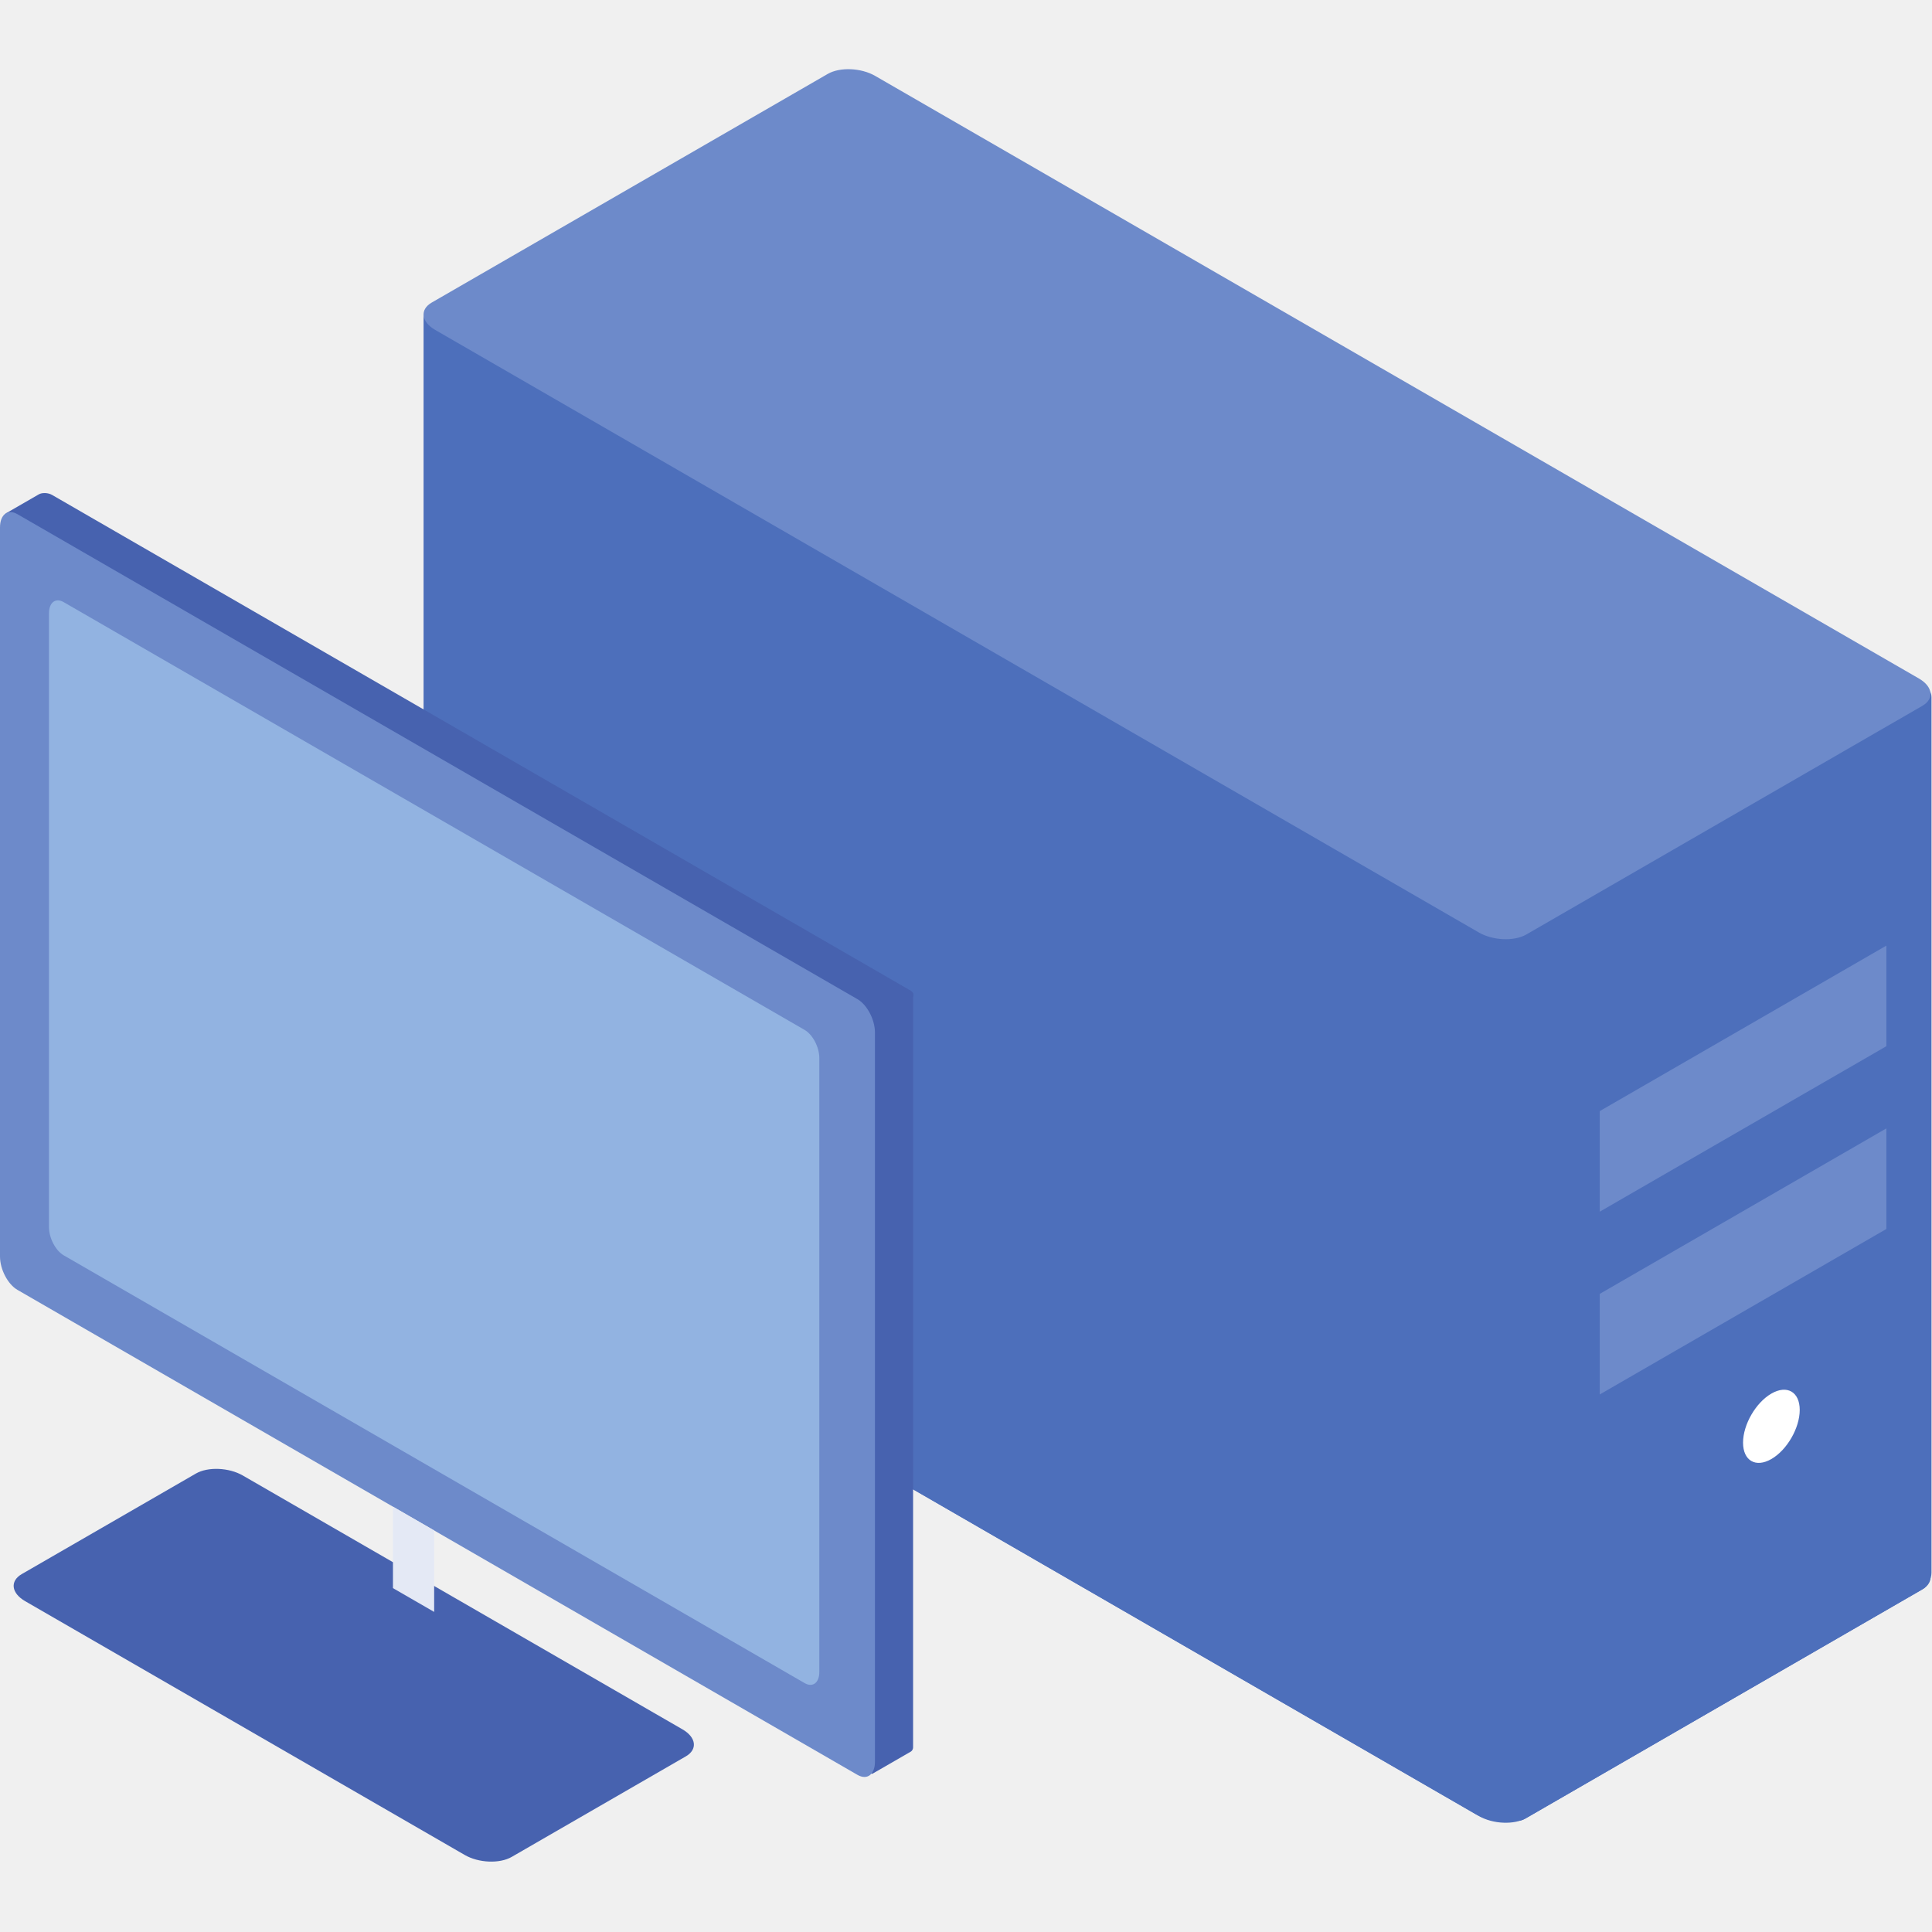
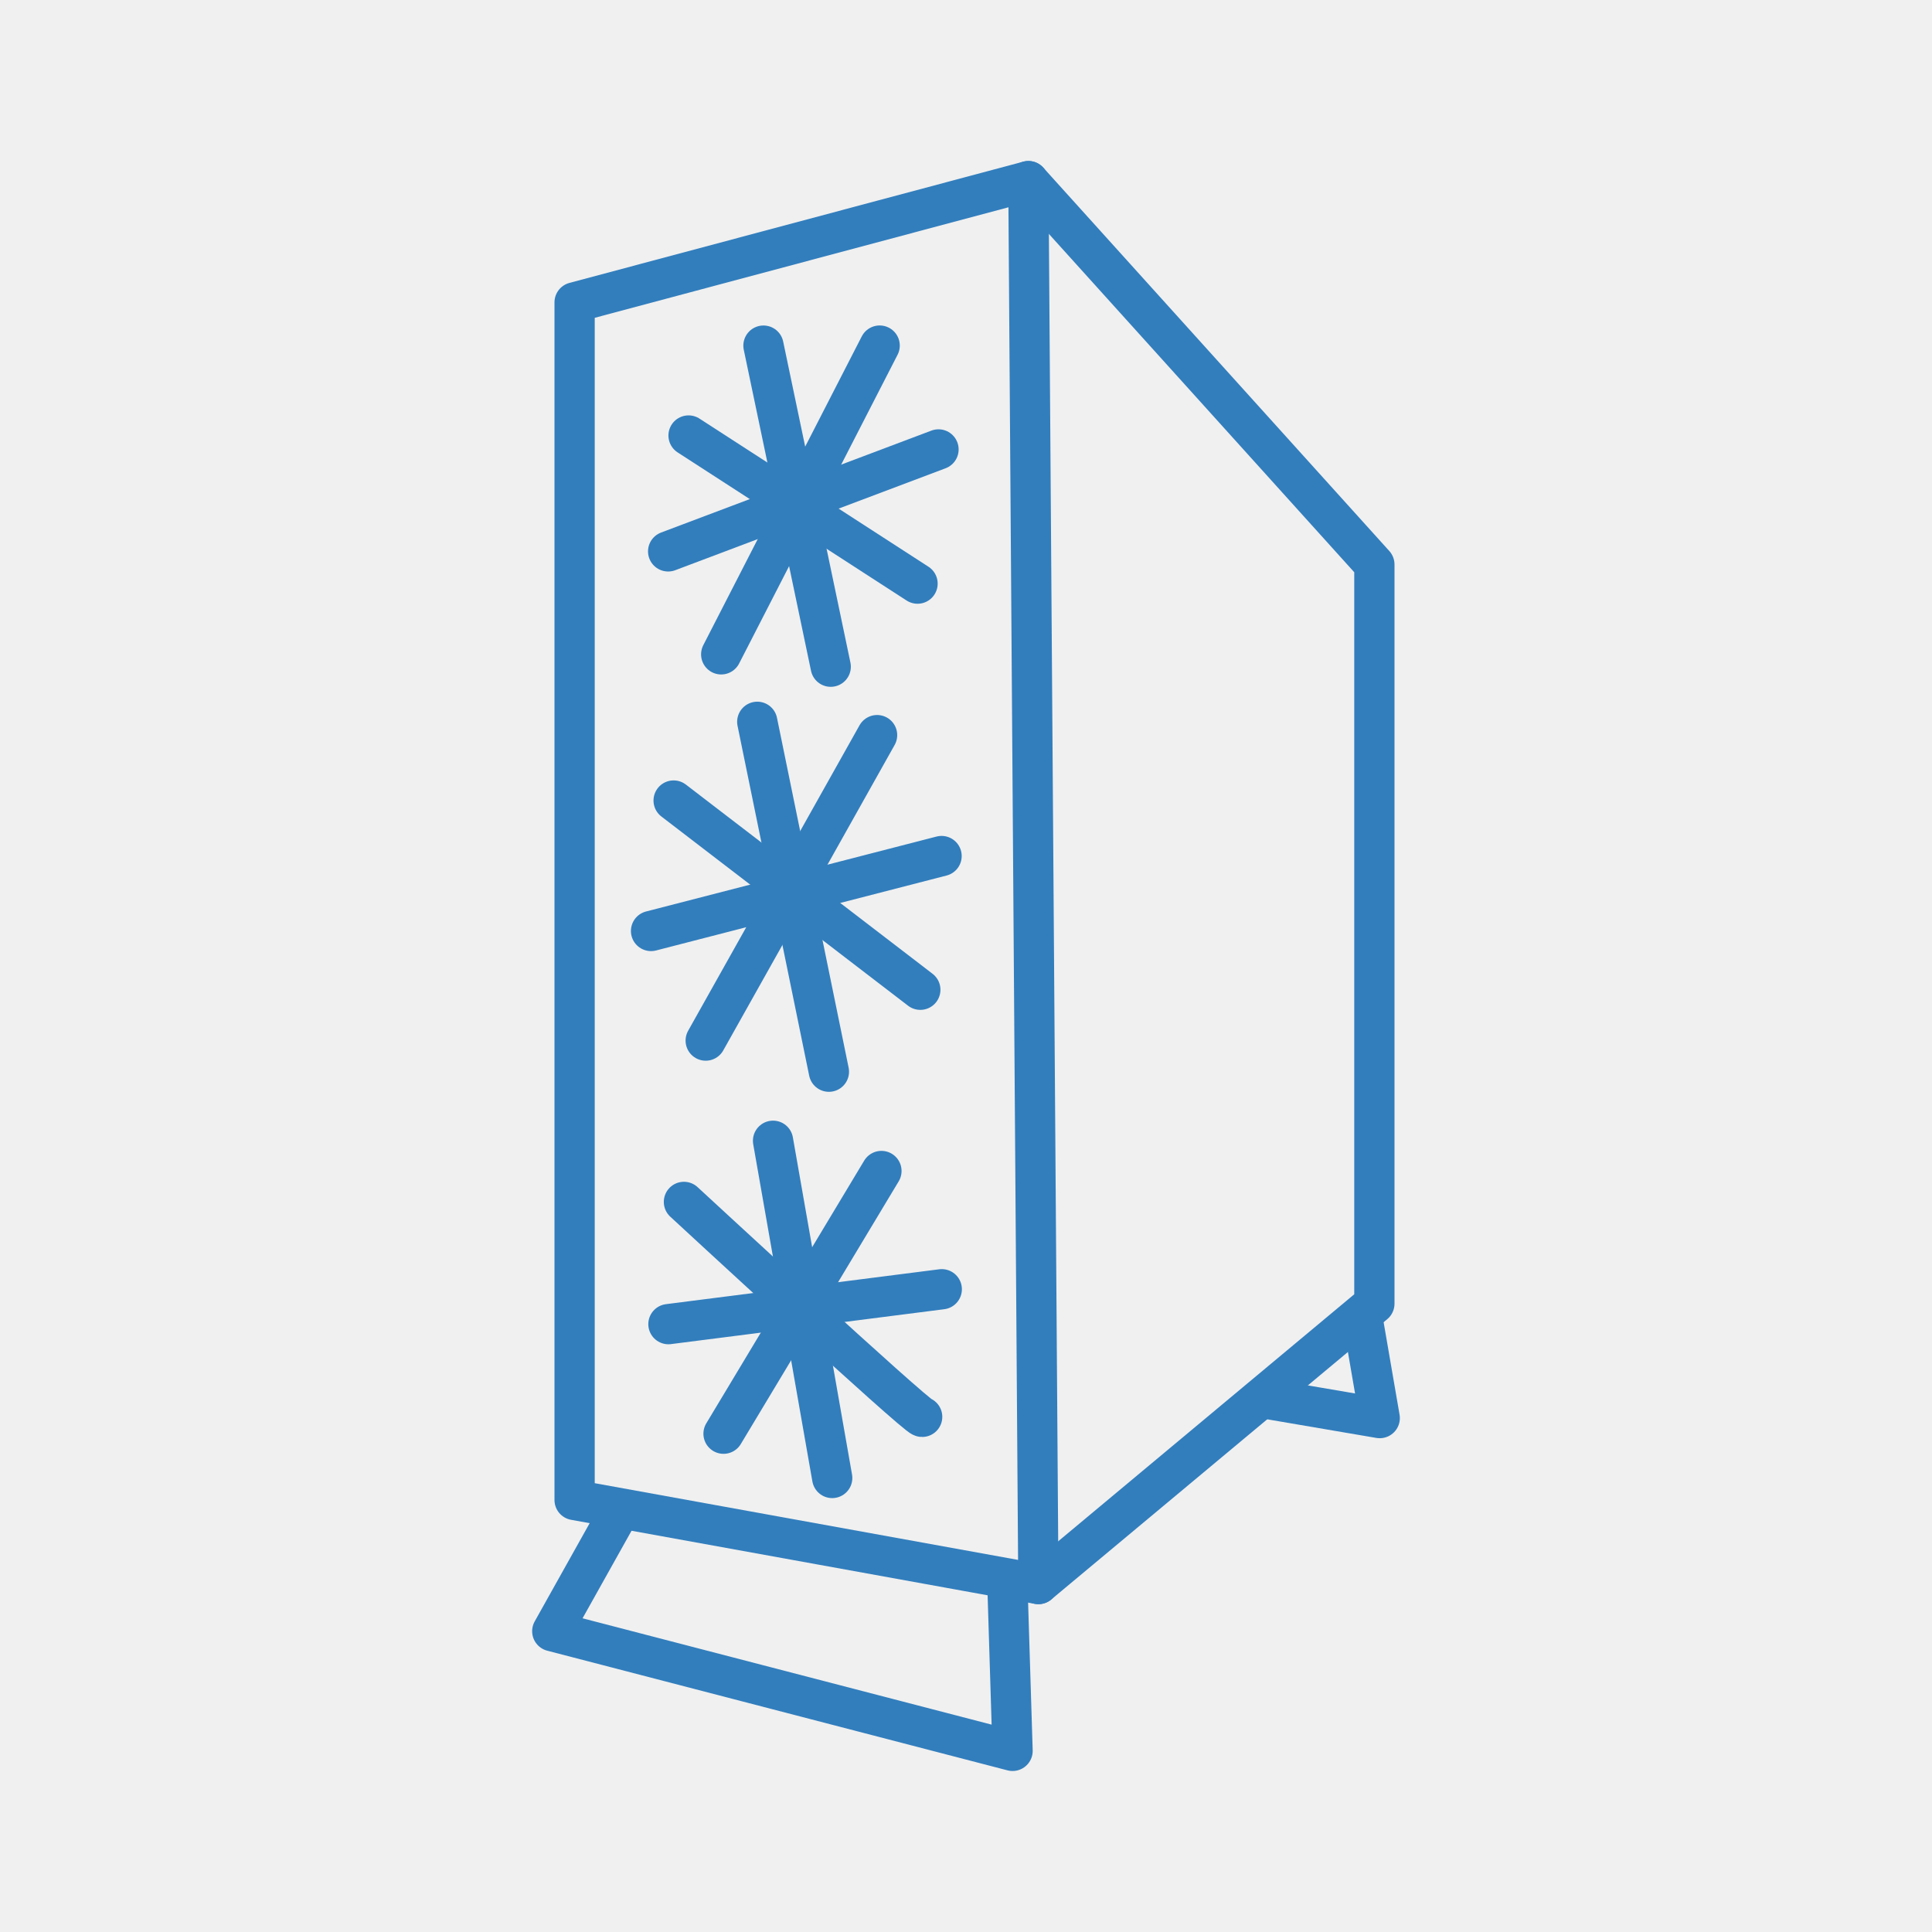
- <svg xmlns="http://www.w3.org/2000/svg" width="800px" height="800px" viewBox="0 -39.5 1103 1103" class="icon" version="1.1">
-   <path d="M1102.698 358.451c0-3.557-2.167-5.194-4.836-3.654l-236.87 136.757v499.987c0 7.115 4.331 10.39 9.667 7.31l227.203-131.176c2.668-1.54 4.836-5.679 4.836-9.237V358.451z" fill="#4D6FBB" />
-   <path d="M862.424 490.727L249.573 136.897c-4.28-2.471-7.756 0.155-7.756 5.863V644.267c0 2.854 1.737 6.174 3.878 7.409L843.036 996.551c10.701 6.178 19.388-0.389 19.388-14.656V490.727z" fill="#4D6FBB" />
-   <path d="M499.627 3.823c-8.004-4.621-20.131-5.124-27.062-1.121L246.498 133.222c-6.933 4.001-6.062 11.002 1.942 15.624l595.898 344.041c8.004 4.621 20.131 5.124 27.062 1.123l226.067-130.52c6.933-4.003 6.062-11.004-1.942-15.625L499.627 3.823z" fill="#6D8ACA" />
-   <path d="M499.627 508.238c-8.004-4.621-20.131-5.124-27.062-1.121l-226.067 130.52c-6.933 4.001-6.062 11.002 1.942 15.624l595.898 344.041c8.004 4.621 20.131 5.124 27.062 1.123l226.067-130.52c6.933-4.003 6.062-11.004-1.942-15.625L499.627 508.238z" fill="#4D6FBB" />
-   <path d="M29.743 243.065c-2.255-1.303-5.67-1.443-7.621-0.317l-18.195 10.504c-1.951 1.128-1.707 3.1 0.548 4.401l489.946 282.871c2.255 1.303 5.67 1.443 7.623 0.317l18.193-10.504c1.953-1.128 1.707-3.1-0.546-4.401L29.743 243.065z" fill="#4762AF" />
-   <path d="M521.294 529.069c0-0.893-0.542-1.303-1.212-0.918l-21.823 12.599c-0.669 0.387-1.212 1.426-1.212 2.317v429.075c0 0.891 0.542 1.303 1.212 0.916l21.823-12.599c0.669-0.387 1.212-1.424 1.212-2.317V529.069z" fill="#4762AF" />
-   <path d="M499.52 549.987c0-7.333-4.464-15.864-9.963-19.039L9.965 254.054C4.464 250.88 0 254.255 0 261.586v416.279c0 7.331 4.464 15.863 9.965 19.037l479.592 276.893c5.499 3.176 9.963-0.199 9.963-7.532V549.987z" fill="#6D8ACA" />
-   <path d="M467.758 564.522c0-6.174-3.758-13.358-8.389-16.031l-423.007-244.224c-4.631-2.674-8.391 0.169-8.391 6.343v350.53c0 6.174 3.76 13.358 8.391 16.031l423.007 244.222c4.631 2.674 8.389-0.169 8.389-6.343V564.522z" fill="#92B3E1" />
-   <path d="M138.612 802.877c-7.919-4.572-19.917-5.069-26.774-1.109L12.426 859.163c-6.859 3.959-5.996 10.887 1.923 15.459l250.99 144.909c7.919 4.572 19.917 5.069 26.776 1.109l99.41-57.395c6.859-3.959 5.998-10.887-1.921-15.459L138.612 802.877z" fill="#4762AF" />
-   <path d="M247.865 834.255l-23.522-13.579v46.503l23.522 13.579v-46.503z" fill="#E4E9F5" />
-   <path d="M1076.943 500.366l-163.628 94.472v57.426l163.628-94.472v-57.426zM1076.943 604.716l-163.628 94.472v57.424l163.628-94.47v-57.426z" fill="#6D8ACA" />
-   <path d="M1011.308 756.11c8.93-5.156 16.177-0.969 16.177 9.341s-7.248 22.867-16.177 28.022c-8.93 5.156-16.179 0.971-16.179-9.341 0-10.31 7.25-22.866 16.179-28.022z" fill="#FFFFFF" />
+ <svg xmlns="http://www.w3.org/2000/svg" width="800px" height="800px" viewBox="0 0 48 48" fill="#000000">
+   <g id="SVGRepo_bgCarrier" stroke-width="0" />
+   <g id="SVGRepo_tracerCarrier" stroke-linecap="round" stroke-linejoin="round" />
+   <g id="SVGRepo_iconCarrier">
+     <defs>
+       <style>.a,.b{fill:none;stroke:#327EBD;stroke-linecap:round;}.a{stroke-linejoin:round;}</style>
+     </defs>
+     <path class="a" d="M25.798,39.355,14.276,37.267V7.512L25.55,4.5Z" />
+     <path class="a" d="M25.798,39.355,34.146,32.39V14.025L25.549,4.5" />
+     <path class="a" d="M15.384,37.555,13.721,40.527,25.157,43.5l-.128-4.128" />
+     <path class="a" d="M33.874,32.883l.405,2.349-2.813-.48" />
+     <path class="b" d="M18.968,8.587l1.671,7.977" />
+     <path class="b" d="M21.855,8.586l-3.937,7.671" />
+     <path class="b" d="M23.317,11.166,16.6,13.699" />
+     <path class="b" d="M22.796,14.5l-5.689-3.68" />
+     <path class="b" d="M19.206,28.342l1.47,8.378" />
+     <path class="b" d="M21.899,29.093,17.976,35.62" />
+     <path class="b" d="M22.911,35.201c-.143,0-5.919-5.34-5.919-5.34" />
+     <path class="b" d="M23.398,32.031l-6.791.867" />
+     <path class="b" d="M20.594,26.626l-1.78-8.693" />
+     <path class="b" d="M21.791,18.264l-4.258,7.589" />
+     <path class="b" d="M23.393,21.268l-7.218,1.862" />
+     <path class="b" d="M22.865,24.59l-6.129-4.701" />
+   </g>
</svg>
